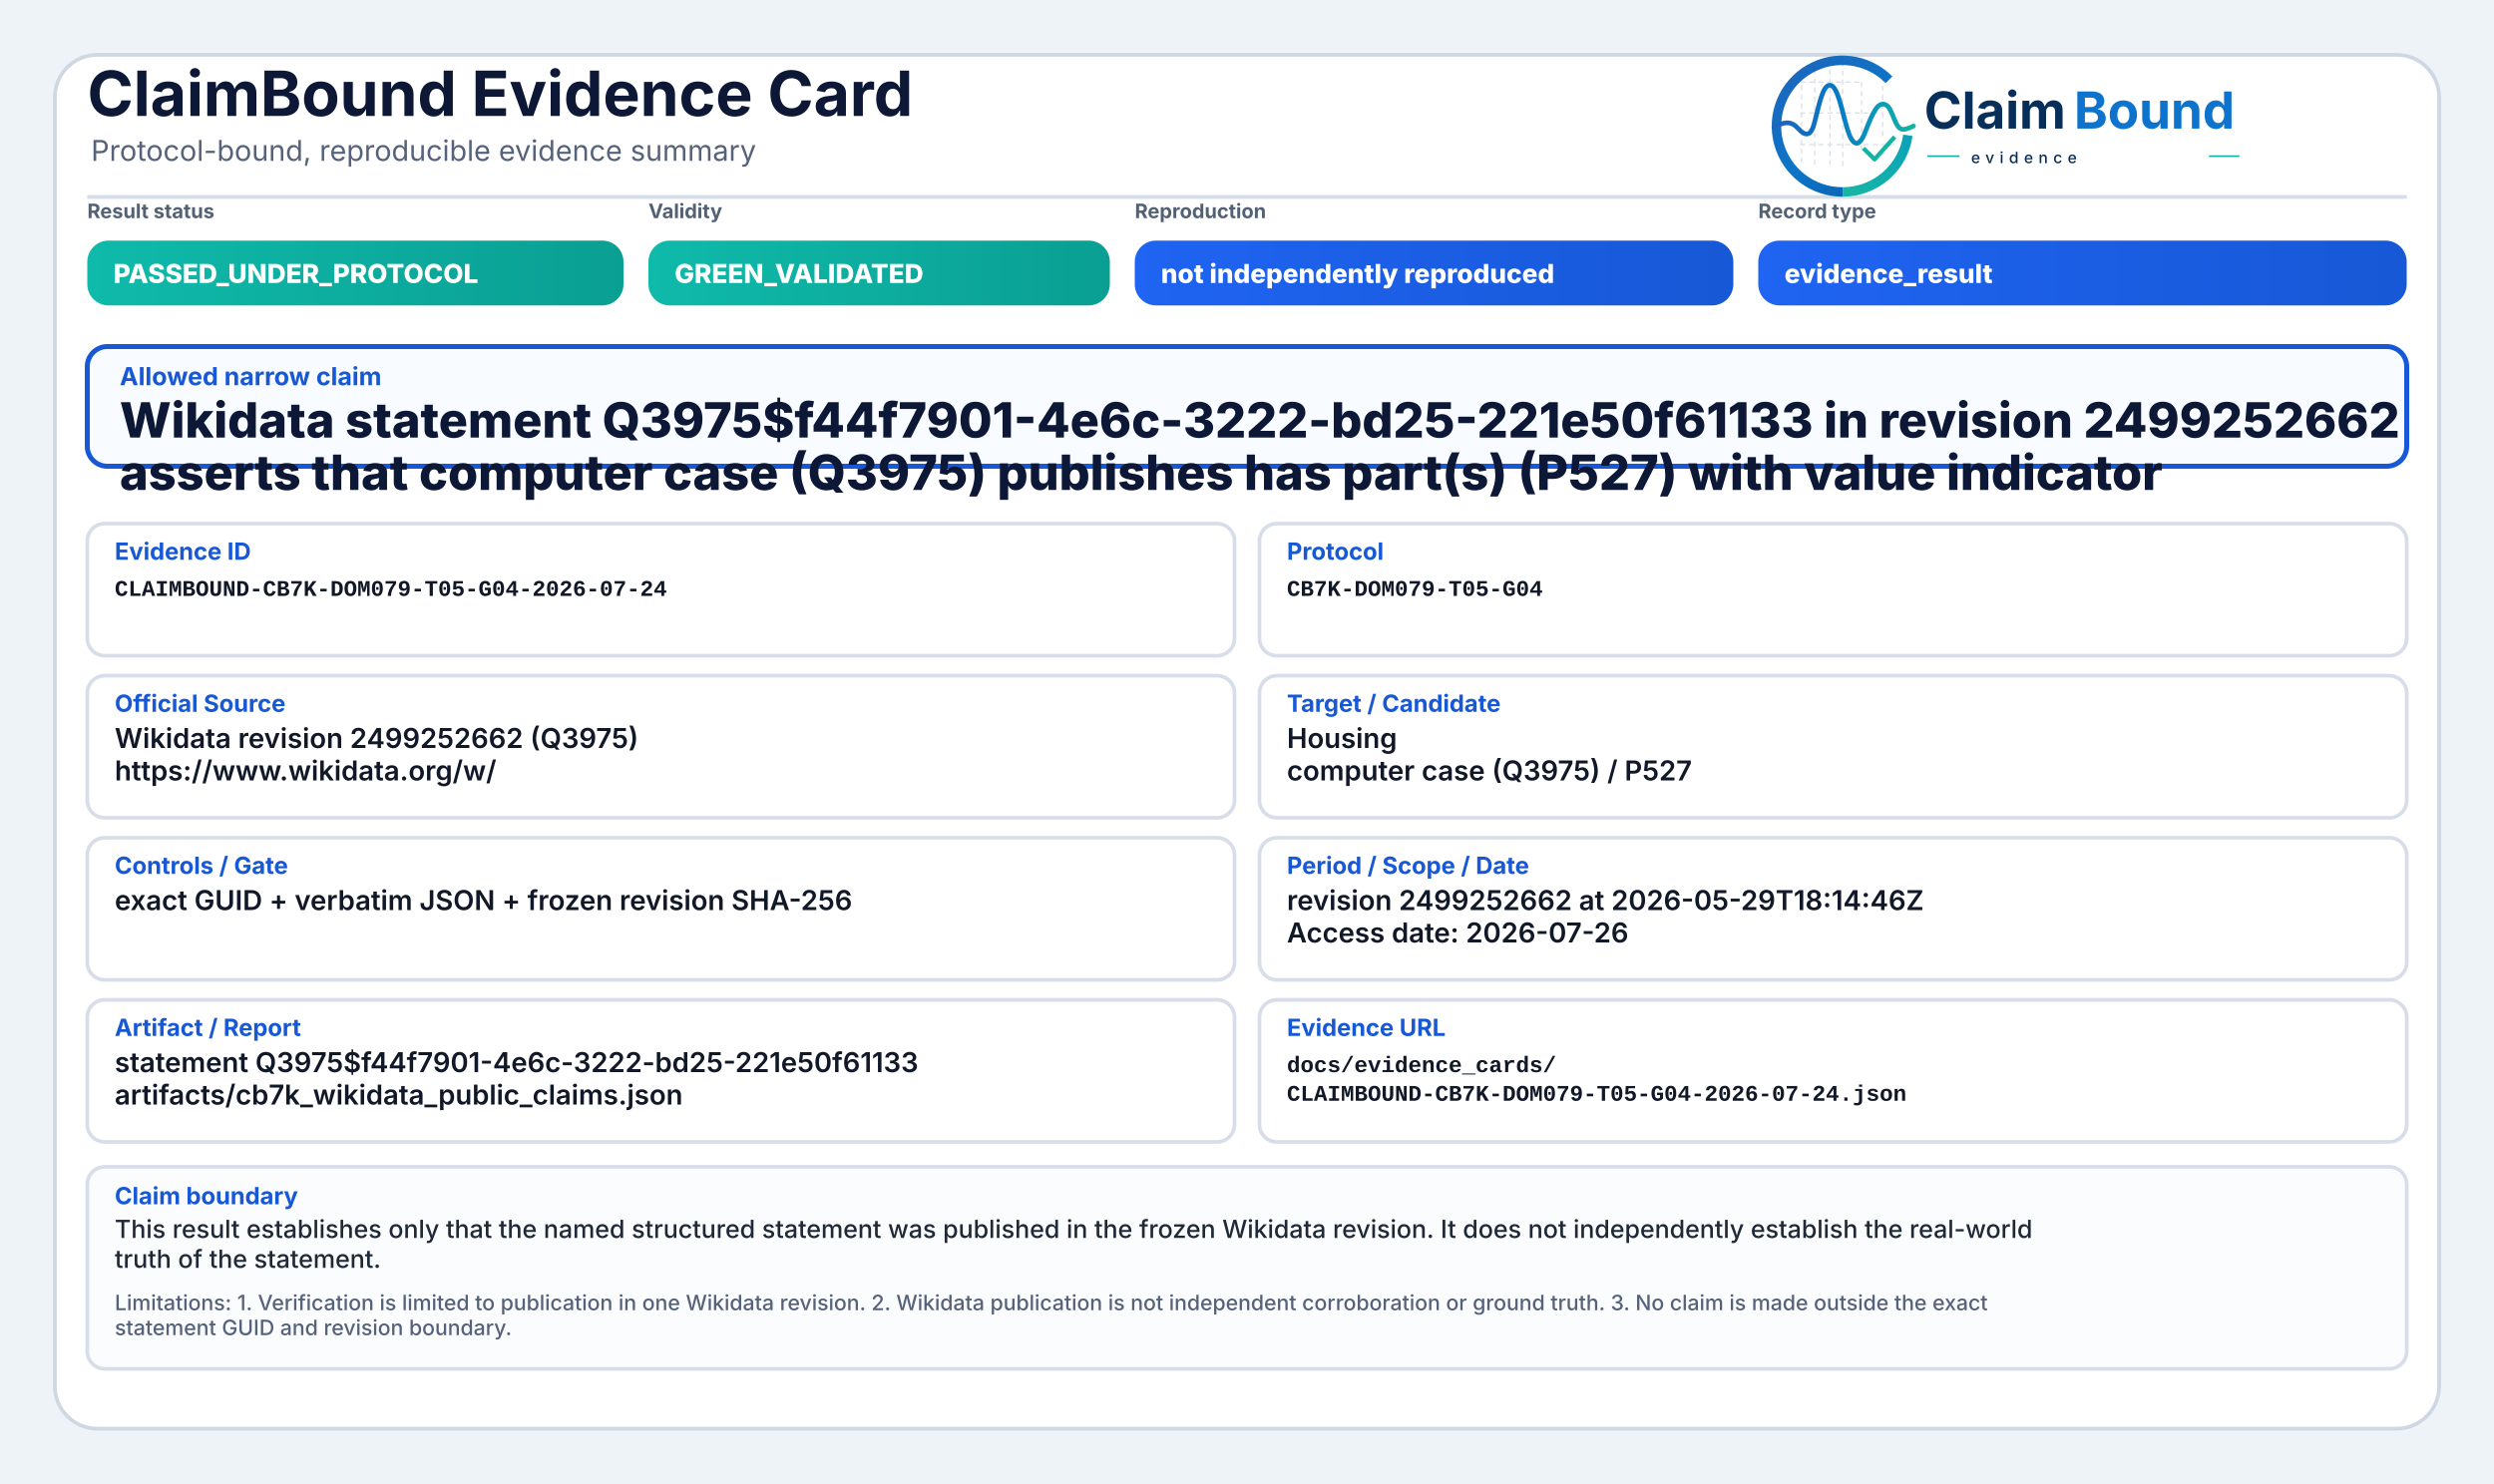
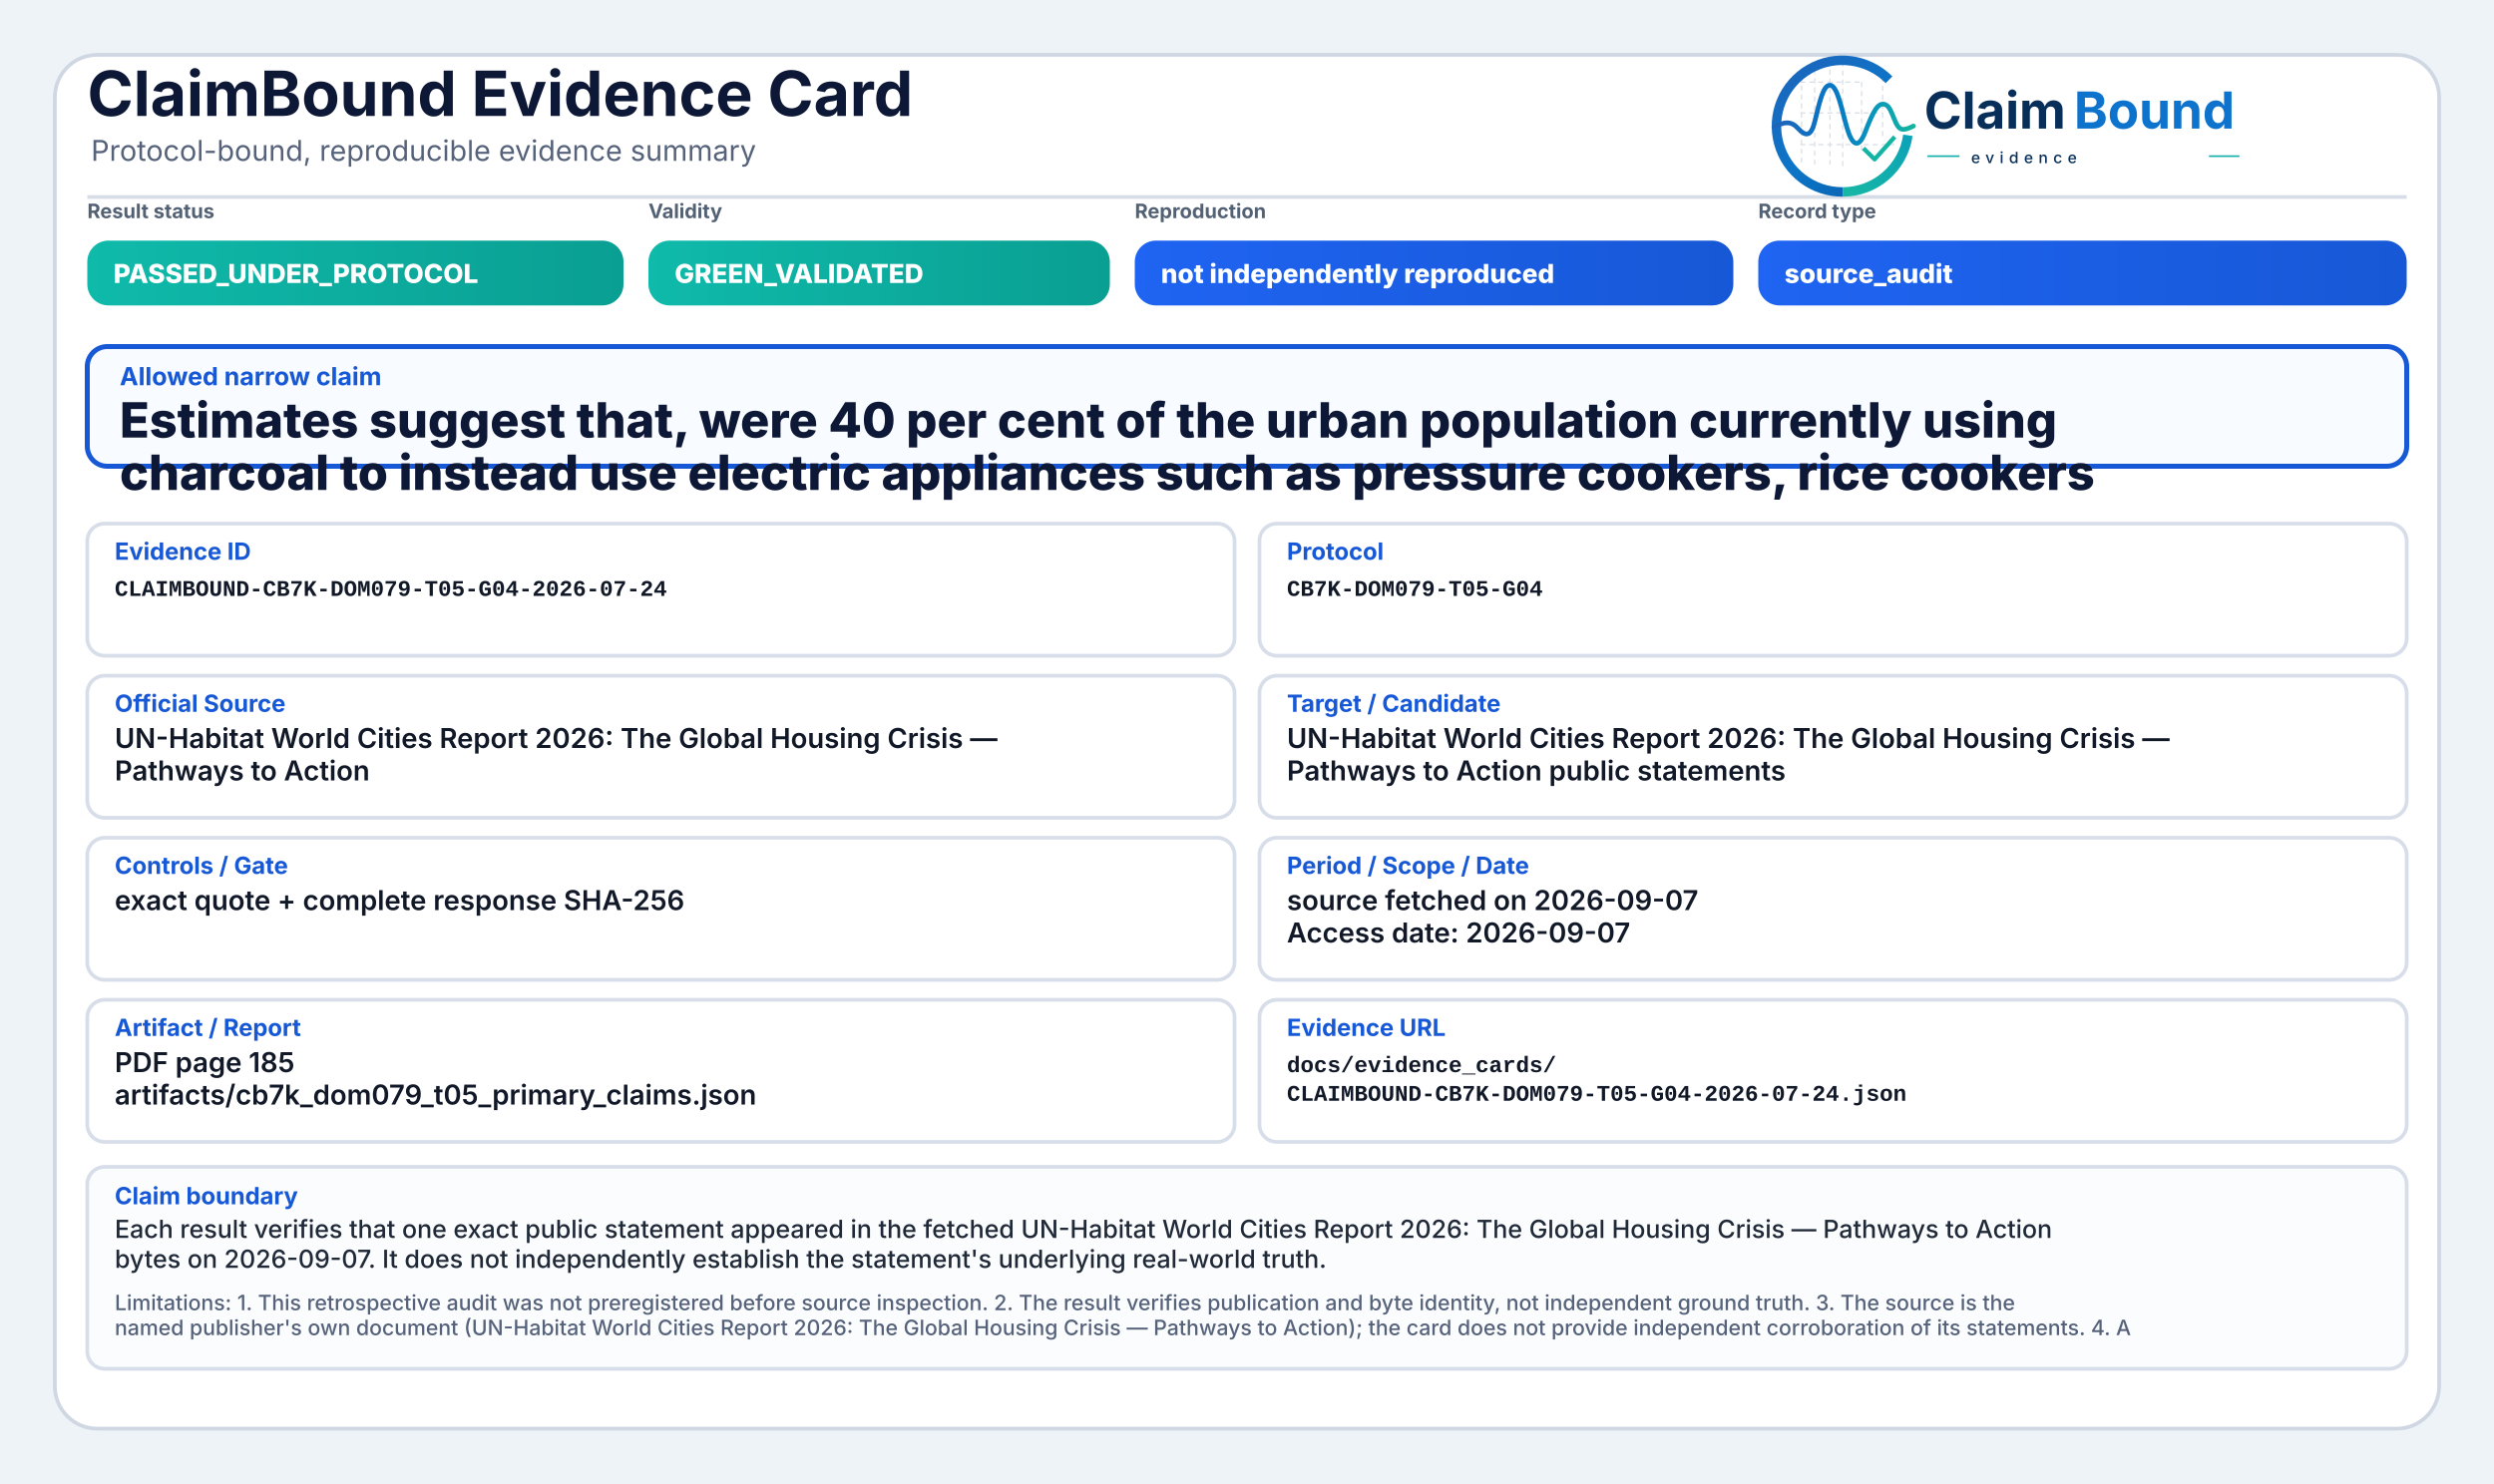
<svg xmlns="http://www.w3.org/2000/svg" width="2000" height="1190" viewBox="0 0 2000 1190" role="img" aria-label="ClaimBound Evidence Card">
  <defs>
    <linearGradient id="greenGrad" x1="0" y1="0" x2="1" y2="0">
      <stop offset="0%" stop-color="#0fbaaa" />
      <stop offset="100%" stop-color="#0a9f93" />
    </linearGradient>
    <linearGradient id="yellowGrad" x1="0" y1="0" x2="1" y2="0">
      <stop offset="0%" stop-color="#fbbf24" />
      <stop offset="100%" stop-color="#d97706" />
    </linearGradient>
    <linearGradient id="amberGrad" x1="0" y1="0" x2="1" y2="0">
      <stop offset="0%" stop-color="#f97316" />
      <stop offset="100%" stop-color="#c2410c" />
    </linearGradient>
    <linearGradient id="redGrad" x1="0" y1="0" x2="1" y2="0">
      <stop offset="0%" stop-color="#ef4444" />
      <stop offset="100%" stop-color="#b91c1c" />
    </linearGradient>
    <linearGradient id="grayGrad" x1="0" y1="0" x2="1" y2="0">
      <stop offset="0%" stop-color="#64748b" />
      <stop offset="100%" stop-color="#475569" />
    </linearGradient>
    <linearGradient id="blueGrad" x1="0" y1="0" x2="1" y2="0">
      <stop offset="0%" stop-color="#1f64f2" />
      <stop offset="100%" stop-color="#1758d6" />
    </linearGradient>
    <linearGradient id="logoRingBlue" x1="73" y1="453" x2="348" y2="793" gradientUnits="userSpaceOnUse">
      <stop offset="0" stop-color="#1E64BA" />
      <stop offset="0.55" stop-color="#0C75C8" />
      <stop offset="1" stop-color="#0A5FAB" />
    </linearGradient>
    <linearGradient id="logoRingTeal" x1="221" y1="792" x2="403" y2="594" gradientUnits="userSpaceOnUse">
      <stop offset="0" stop-color="#18B7A3" />
      <stop offset="1" stop-color="#089EBC" />
    </linearGradient>
    <linearGradient id="logoSignalGradient" x1="61" y1="628" x2="404" y2="628" gradientUnits="userSpaceOnUse">
      <stop offset="0" stop-color="#1E64BA" />
      <stop offset="0.43" stop-color="#0877C4" />
      <stop offset="0.72" stop-color="#0A97BB" />
      <stop offset="1" stop-color="#14B69E" />
    </linearGradient>
  </defs>
  <rect x="0" y="0" width="2000" height="1190" fill="#eef3f8" />
  <rect x="44" y="44" width="1912" height="1102" rx="34" fill="#ffffff" stroke="#cfd7e3" stroke-width="3" />
  <path d="M70 158 H1930" stroke="#d7dde7" stroke-width="3" />
  <text x="70" y="93" font-family="Inter, Segoe UI, Arial, sans-serif" font-size="50" font-weight="750" fill="#0d1736">ClaimBound Evidence Card</text>
  <text x="73" y="129" font-family="Inter, Segoe UI, Arial, sans-serif" font-size="23" font-weight="400" fill="#55627a">Protocol-bound, reproducible evidence summary</text>
  <g aria-label="ClaimBound evidence logo" transform="translate(1415,52) scale(0.33) translate(-40,-478)">
    <g stroke-linecap="butt" stroke-linejoin="round">
      <g stroke="#CBD3DC" stroke-width="3.2" stroke-linecap="round" stroke-dasharray="10 12" opacity="0.72">
        <path d="M130 507V714" />
        <path d="M162 490V719" />
        <path d="M199 491V719" />
        <path d="M230 471V726" />
        <path d="M276 521V690" />
        <path d="M327 508V650" />
        <path d="M128 520H277" />
        <path d="M128 595H327" />
        <path d="M128 672H355" />
      </g>
      <path d="M342.6 514.3A160 160 0 1 0 230 787" fill="none" stroke="url(#logoRingBlue)" stroke-width="23" />
      <path d="M230 787A160 160 0 0 0 388.4 649.3" fill="none" stroke="url(#logoRingTeal)" stroke-width="23" />
      <path d="M63 629.5C87 616.4 104.3 613.6 121.2 632.2C140.7 653.8 153.4 651.6 162.1 616.2C173.8 568.5 182.5 527.5 198.9 527.5C217.5 527.5 228.4 590.6 240.3 630.8C253.4 675.4 268.6 682.8 284.6 641.5C303.5 592.9 315.2 567.6 333.7 574.7C352.6 582 355.7 635.1 376.6 634.9C386.2 634.8 394 630.4 402 626.8" fill="none" stroke="url(#logoSignalGradient)" stroke-width="11.5" stroke-linecap="round" />
      <path d="M284 684.5L307.5 707.7L353 657" fill="none" stroke="#12B4A4" stroke-width="10.5" stroke-linecap="square" />
    </g>
    <text x="428" y="633" font-family="Inter, Segoe UI, Arial, sans-serif" font-size="124" font-weight="750" fill="#082F59" text-rendering="geometricPrecision">Claim</text>
    <text x="792" y="633" font-family="Inter, Segoe UI, Arial, sans-serif" font-size="124" font-weight="750" fill="#0E73CC" text-rendering="geometricPrecision">Bound</text>
    <line x1="436" y1="700" x2="514" y2="700" stroke="#11AFA9" stroke-width="4" />
    <text x="542" y="717" font-family="Inter, Segoe UI, Arial, sans-serif" font-size="38" font-weight="500" letter-spacing="13" fill="#082F59">evidence</text>
    <line x1="1120" y1="700" x2="1194" y2="700" stroke="#11AFA9" stroke-width="4" />
  </g>
  <text x="70" y="175" font-family="Inter, Segoe UI, Arial, sans-serif" font-size="16" font-weight="650" fill="#536174">Result status</text>
  <rect x="70" y="193" width="430" height="52" rx="17" fill="url(#greenGrad)" />
  <text x="91" y="227" font-family="Inter, Segoe UI, Arial, sans-serif" font-size="21" font-weight="800" fill="#ffffff">PASSED_UNDER_PROTOCOL</text>
  <text x="520" y="175" font-family="Inter, Segoe UI, Arial, sans-serif" font-size="16" font-weight="650" fill="#536174">Validity</text>
  <rect x="520" y="193" width="370" height="52" rx="17" fill="url(#greenGrad)" />
  <text x="541" y="227" font-family="Inter, Segoe UI, Arial, sans-serif" font-size="21" font-weight="800" fill="#ffffff">GREEN_VALIDATED</text>
  <text x="910" y="175" font-family="Inter, Segoe UI, Arial, sans-serif" font-size="16" font-weight="650" fill="#536174">Reproduction</text>
  <rect x="910" y="193" width="480" height="52" rx="17" fill="url(#blueGrad)" />
  <text x="931" y="227" font-family="Inter, Segoe UI, Arial, sans-serif" font-size="21" font-weight="800" fill="#ffffff">not independently reproduced</text>
  <text x="1410" y="175" font-family="Inter, Segoe UI, Arial, sans-serif" font-size="16" font-weight="650" fill="#536174">Record type</text>
  <rect x="1410" y="193" width="520" height="52" rx="17" fill="url(#blueGrad)" />
-   <text x="1431" y="227" font-family="Inter, Segoe UI, Arial, sans-serif" font-size="21" font-weight="800" fill="#ffffff">evidence_result</text>
+   <text x="1431" y="227" font-family="Inter, Segoe UI, Arial, sans-serif" font-size="21" font-weight="800" fill="#ffffff">source_audit</text>
  <rect x="70" y="278" width="1860" height="96" rx="16" fill="#f8fbff" stroke="#1758d6" stroke-width="4" />
  <text x="96" y="309" font-family="Inter, Segoe UI, Arial, sans-serif" font-size="20" font-weight="750" fill="#1758d6">Allowed narrow claim</text>
-   <text x="96" y="351" font-family="Inter, Segoe UI, Arial, sans-serif" font-size="39" font-weight="800" fill="#0d1736">Wikidata statement Q3975$f44f7901-4e6c-3222-bd25-221e50f61133 in revision 2499252662</text>
-   <text x="96" y="393" font-family="Inter, Segoe UI, Arial, sans-serif" font-size="39" font-weight="800" fill="#0d1736">asserts that computer case (Q3975) publishes has part(s) (P527) with value indicator</text>
+   <text x="96" y="351" font-family="Inter, Segoe UI, Arial, sans-serif" font-size="39" font-weight="800" fill="#0d1736">Estimates suggest that, were 40 per cent of the urban population currently using</text>
+   <text x="96" y="393" font-family="Inter, Segoe UI, Arial, sans-serif" font-size="39" font-weight="800" fill="#0d1736">charcoal to instead use electric appliances such as pressure cookers, rice cookers</text>
  <rect x="70" y="420" width="920" height="106" rx="14" fill="#ffffff" stroke="#d8dee9" stroke-width="3" />
  <text x="92" y="449" font-family="Inter, Segoe UI, Arial, sans-serif" font-size="19" font-weight="750" fill="#1758d6">Evidence ID</text>
  <text x="92" y="478" font-family="SFMono-Regular, Consolas, Liberation Mono, monospace" font-size="18" font-weight="600" fill="#111827">CLAIMBOUND-CB7K-DOM079-T05-G04-2026-07-24</text>
  <rect x="1010" y="420" width="920" height="106" rx="14" fill="#ffffff" stroke="#d8dee9" stroke-width="3" />
  <text x="1032" y="449" font-family="Inter, Segoe UI, Arial, sans-serif" font-size="19" font-weight="750" fill="#1758d6">Protocol</text>
  <text x="1032" y="478" font-family="SFMono-Regular, Consolas, Liberation Mono, monospace" font-size="18" font-weight="600" fill="#111827">CB7K-DOM079-T05-G04</text>
  <rect x="70" y="542" width="920" height="114" rx="14" fill="#ffffff" stroke="#d8dee9" stroke-width="3" />
  <text x="92" y="571" font-family="Inter, Segoe UI, Arial, sans-serif" font-size="19" font-weight="750" fill="#1758d6">Official Source</text>
-   <text x="92" y="600" font-family="Inter, Segoe UI, Arial, sans-serif" font-size="22" font-weight="600" fill="#111827">Wikidata revision 2499252662 (Q3975)</text>
-   <text x="92" y="626" font-family="Inter, Segoe UI, Arial, sans-serif" font-size="22" font-weight="600" fill="#111827">https://www.wikidata.org/w/</text>
+   <text x="92" y="600" font-family="Inter, Segoe UI, Arial, sans-serif" font-size="22" font-weight="600" fill="#111827">UN-Habitat World Cities Report 2026: The Global Housing Crisis —</text>
+   <text x="92" y="626" font-family="Inter, Segoe UI, Arial, sans-serif" font-size="22" font-weight="600" fill="#111827">Pathways to Action</text>
  <rect x="1010" y="542" width="920" height="114" rx="14" fill="#ffffff" stroke="#d8dee9" stroke-width="3" />
  <text x="1032" y="571" font-family="Inter, Segoe UI, Arial, sans-serif" font-size="19" font-weight="750" fill="#1758d6">Target / Candidate</text>
-   <text x="1032" y="600" font-family="Inter, Segoe UI, Arial, sans-serif" font-size="22" font-weight="600" fill="#111827">Housing</text>
-   <text x="1032" y="626" font-family="Inter, Segoe UI, Arial, sans-serif" font-size="22" font-weight="600" fill="#111827">computer case (Q3975) / P527</text>
+   <text x="1032" y="600" font-family="Inter, Segoe UI, Arial, sans-serif" font-size="22" font-weight="600" fill="#111827">UN-Habitat World Cities Report 2026: The Global Housing Crisis —</text>
+   <text x="1032" y="626" font-family="Inter, Segoe UI, Arial, sans-serif" font-size="22" font-weight="600" fill="#111827">Pathways to Action public statements</text>
  <rect x="70" y="672" width="920" height="114" rx="14" fill="#ffffff" stroke="#d8dee9" stroke-width="3" />
  <text x="92" y="701" font-family="Inter, Segoe UI, Arial, sans-serif" font-size="19" font-weight="750" fill="#1758d6">Controls / Gate</text>
-   <text x="92" y="730" font-family="Inter, Segoe UI, Arial, sans-serif" font-size="22" font-weight="600" fill="#111827">exact GUID + verbatim JSON + frozen revision SHA-256</text>
+   <text x="92" y="730" font-family="Inter, Segoe UI, Arial, sans-serif" font-size="22" font-weight="600" fill="#111827">exact quote + complete response SHA-256</text>
  <rect x="1010" y="672" width="920" height="114" rx="14" fill="#ffffff" stroke="#d8dee9" stroke-width="3" />
  <text x="1032" y="701" font-family="Inter, Segoe UI, Arial, sans-serif" font-size="19" font-weight="750" fill="#1758d6">Period / Scope / Date</text>
-   <text x="1032" y="730" font-family="Inter, Segoe UI, Arial, sans-serif" font-size="22" font-weight="600" fill="#111827">revision 2499252662 at 2026-05-29T18:14:46Z</text>
-   <text x="1032" y="756" font-family="Inter, Segoe UI, Arial, sans-serif" font-size="22" font-weight="600" fill="#111827">Access date: 2026-07-26</text>
+   <text x="1032" y="730" font-family="Inter, Segoe UI, Arial, sans-serif" font-size="22" font-weight="600" fill="#111827">source fetched on 2026-09-07</text>
+   <text x="1032" y="756" font-family="Inter, Segoe UI, Arial, sans-serif" font-size="22" font-weight="600" fill="#111827">Access date: 2026-09-07</text>
  <rect x="70" y="802" width="920" height="114" rx="14" fill="#ffffff" stroke="#d8dee9" stroke-width="3" />
  <text x="92" y="831" font-family="Inter, Segoe UI, Arial, sans-serif" font-size="19" font-weight="750" fill="#1758d6">Artifact / Report</text>
-   <text x="92" y="860" font-family="Inter, Segoe UI, Arial, sans-serif" font-size="22" font-weight="600" fill="#111827">statement Q3975$f44f7901-4e6c-3222-bd25-221e50f61133</text>
-   <text x="92" y="886" font-family="Inter, Segoe UI, Arial, sans-serif" font-size="22" font-weight="600" fill="#111827">artifacts/cb7k_wikidata_public_claims.json</text>
+   <text x="92" y="860" font-family="Inter, Segoe UI, Arial, sans-serif" font-size="22" font-weight="600" fill="#111827">PDF page 185</text>
+   <text x="92" y="886" font-family="Inter, Segoe UI, Arial, sans-serif" font-size="22" font-weight="600" fill="#111827">artifacts/cb7k_dom079_t05_primary_claims.json</text>
  <rect x="1010" y="802" width="920" height="114" rx="14" fill="#ffffff" stroke="#d8dee9" stroke-width="3" />
  <text x="1032" y="831" font-family="Inter, Segoe UI, Arial, sans-serif" font-size="19" font-weight="750" fill="#1758d6">Evidence URL</text>
  <text x="1032" y="860" font-family="SFMono-Regular, Consolas, Liberation Mono, monospace" font-size="18" font-weight="600" fill="#111827">docs/evidence_cards/</text>
  <text x="1032" y="883" font-family="SFMono-Regular, Consolas, Liberation Mono, monospace" font-size="18" font-weight="600" fill="#111827">CLAIMBOUND-CB7K-DOM079-T05-G04-2026-07-24.json</text>
  <rect x="70" y="936" width="1860" height="162" rx="14" fill="#fbfcfe" stroke="#d8dee9" stroke-width="3" />
  <text x="92" y="966" font-family="Inter, Segoe UI, Arial, sans-serif" font-size="19" font-weight="750" fill="#1758d6">Claim boundary</text>
-   <text x="92" y="993" font-family="Inter, Segoe UI, Arial, sans-serif" font-size="20" font-weight="500" fill="#1f2937">This result establishes only that the named structured statement was published in the frozen Wikidata revision. It does not independently establish the real-world</text>
-   <text x="92" y="1017" font-family="Inter, Segoe UI, Arial, sans-serif" font-size="20" font-weight="500" fill="#1f2937">truth of the statement.</text>
-   <text x="92" y="1051" font-family="Inter, Segoe UI, Arial, sans-serif" font-size="17" font-weight="500" fill="#55627a">Limitations: 1. Verification is limited to publication in one Wikidata revision. 2. Wikidata publication is not independent corroboration or ground truth. 3. No claim is made outside the exact</text>
-   <text x="92" y="1071" font-family="Inter, Segoe UI, Arial, sans-serif" font-size="17" font-weight="500" fill="#55627a">statement GUID and revision boundary.</text>
+   <text x="92" y="993" font-family="Inter, Segoe UI, Arial, sans-serif" font-size="20" font-weight="500" fill="#1f2937">Each result verifies that one exact public statement appeared in the fetched UN-Habitat World Cities Report 2026: The Global Housing Crisis — Pathways to Action</text>
+   <text x="92" y="1017" font-family="Inter, Segoe UI, Arial, sans-serif" font-size="20" font-weight="500" fill="#1f2937">bytes on 2026-09-07. It does not independently establish the statement's underlying real-world truth.</text>
+   <text x="92" y="1051" font-family="Inter, Segoe UI, Arial, sans-serif" font-size="17" font-weight="500" fill="#55627a">Limitations: 1. This retrospective audit was not preregistered before source inspection. 2. The result verifies publication and byte identity, not independent ground truth. 3. The source is the</text>
+   <text x="92" y="1071" font-family="Inter, Segoe UI, Arial, sans-serif" font-size="17" font-weight="500" fill="#55627a">named publisher's own document (UN-Habitat World Cities Report 2026: The Global Housing Crisis — Pathways to Action); the card does not provide independent corroboration of its statements. 4. A</text>
</svg>
